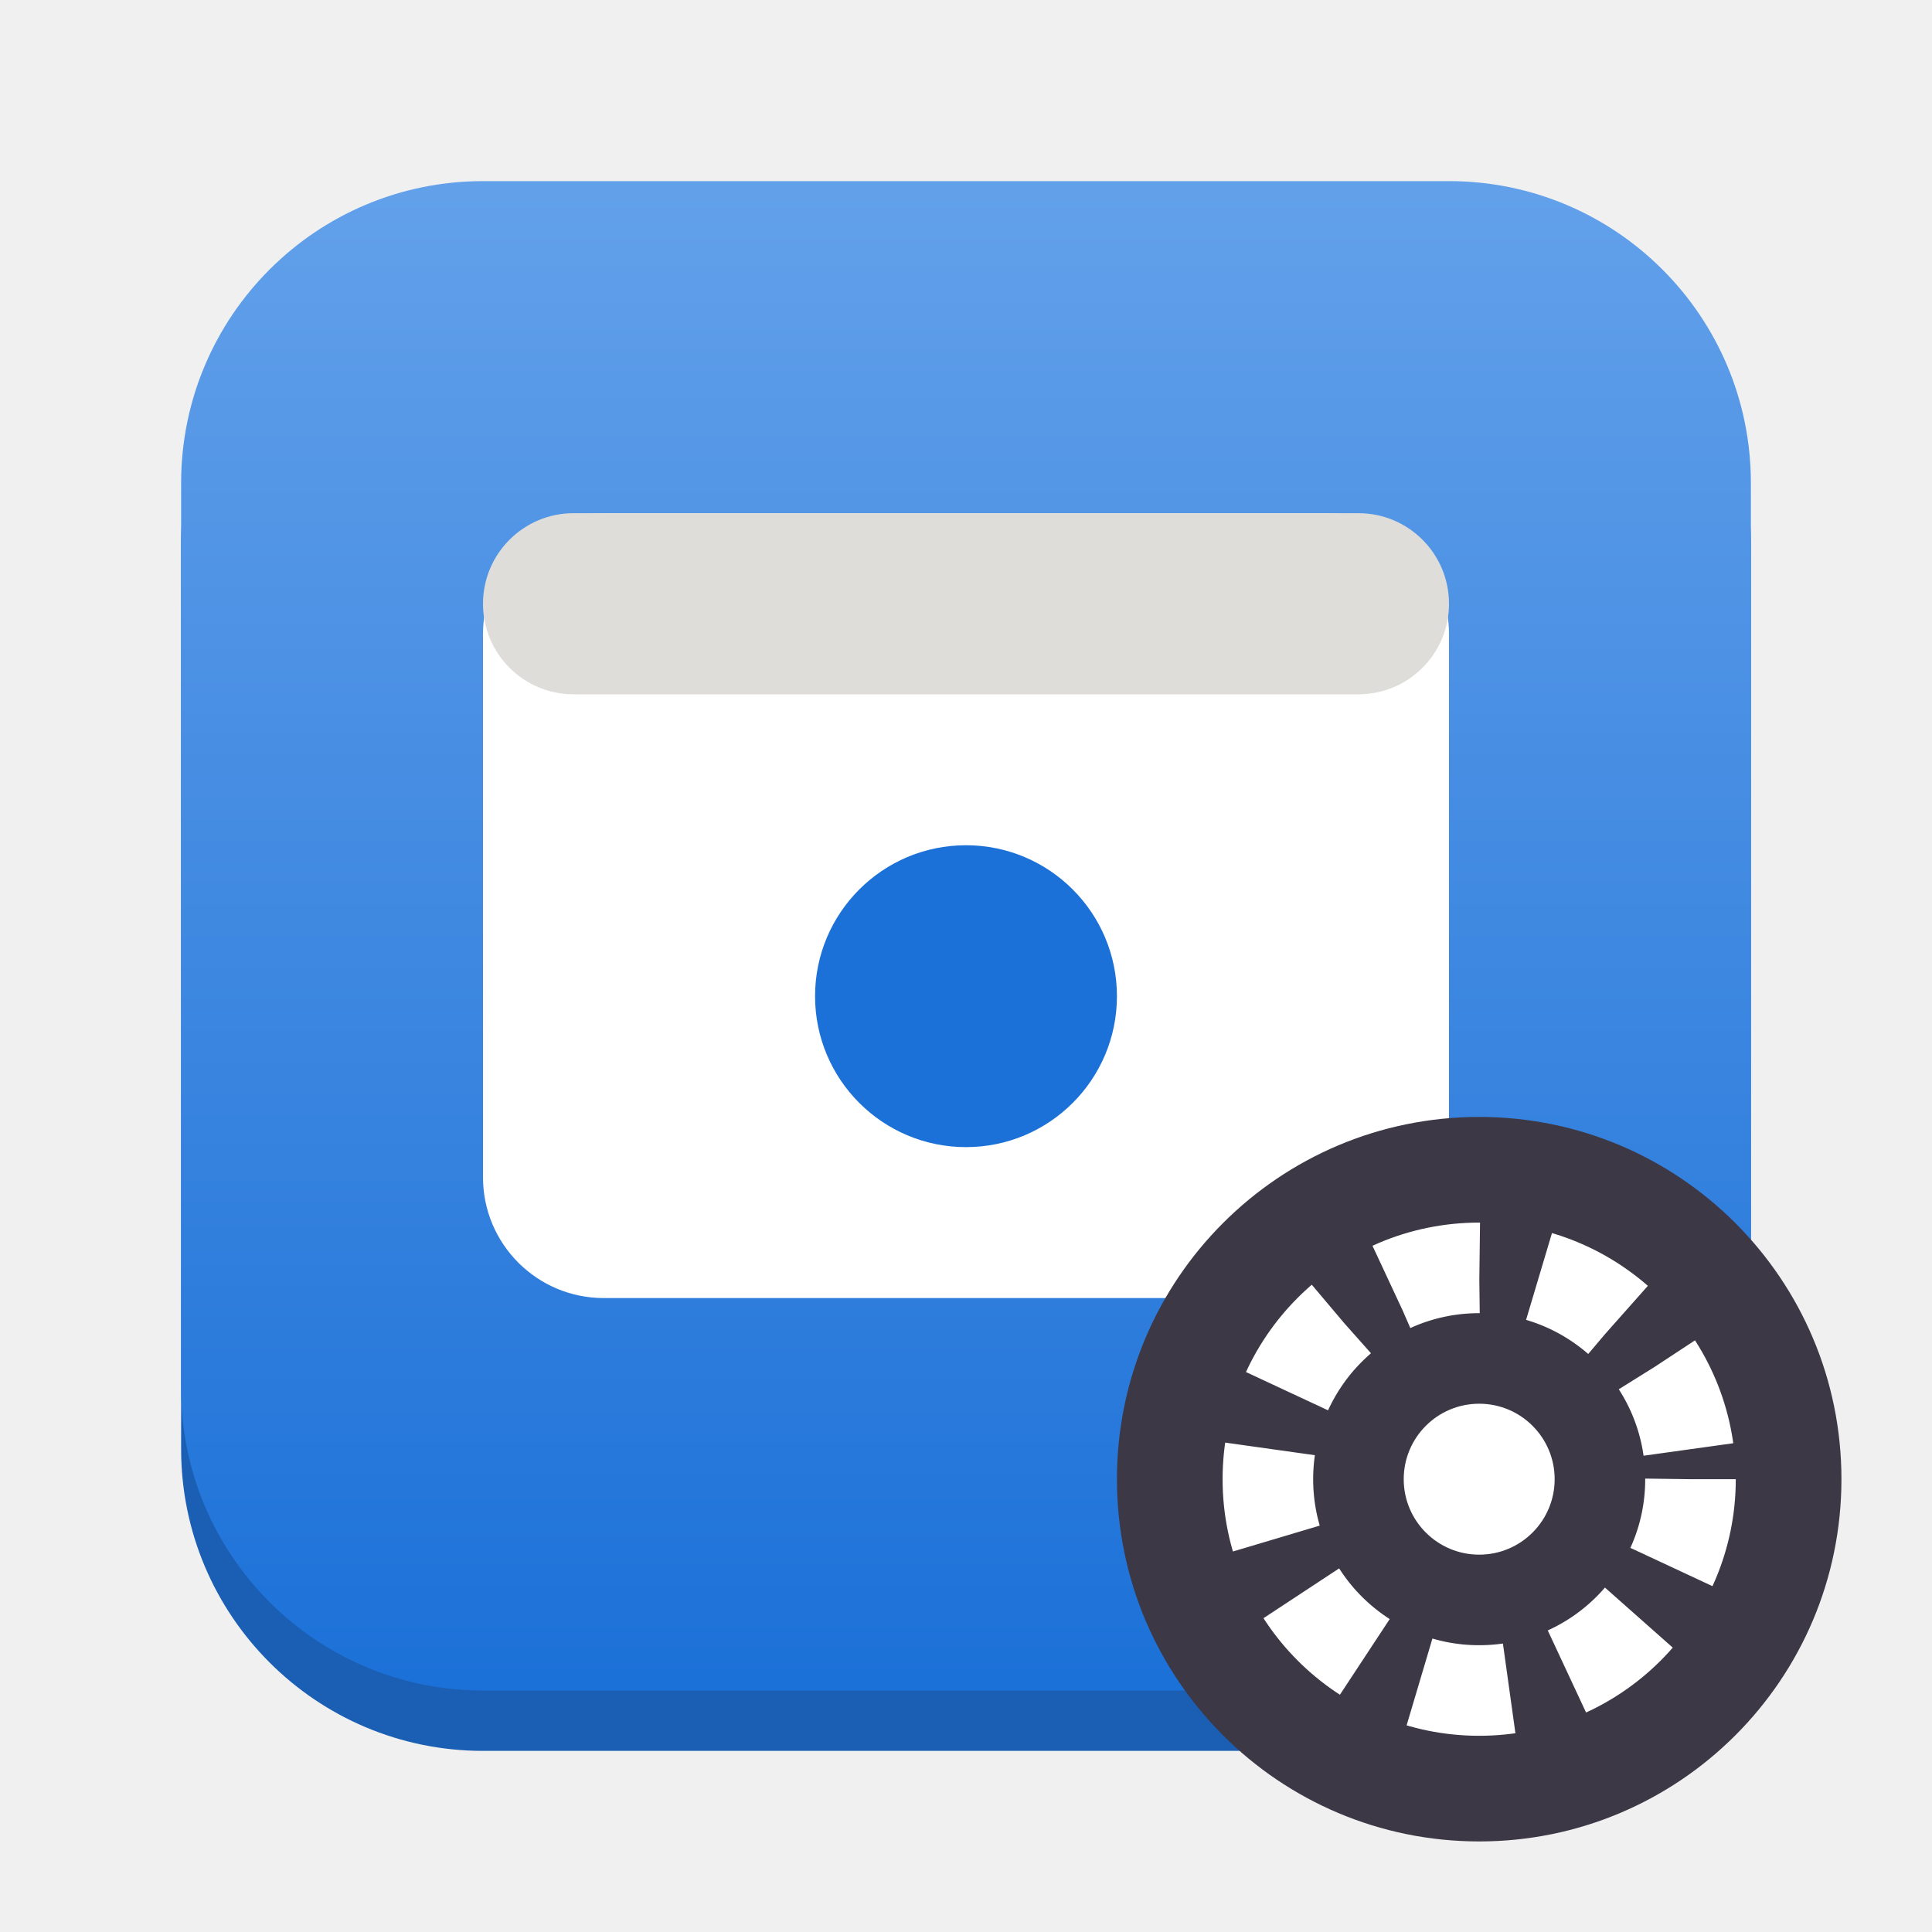
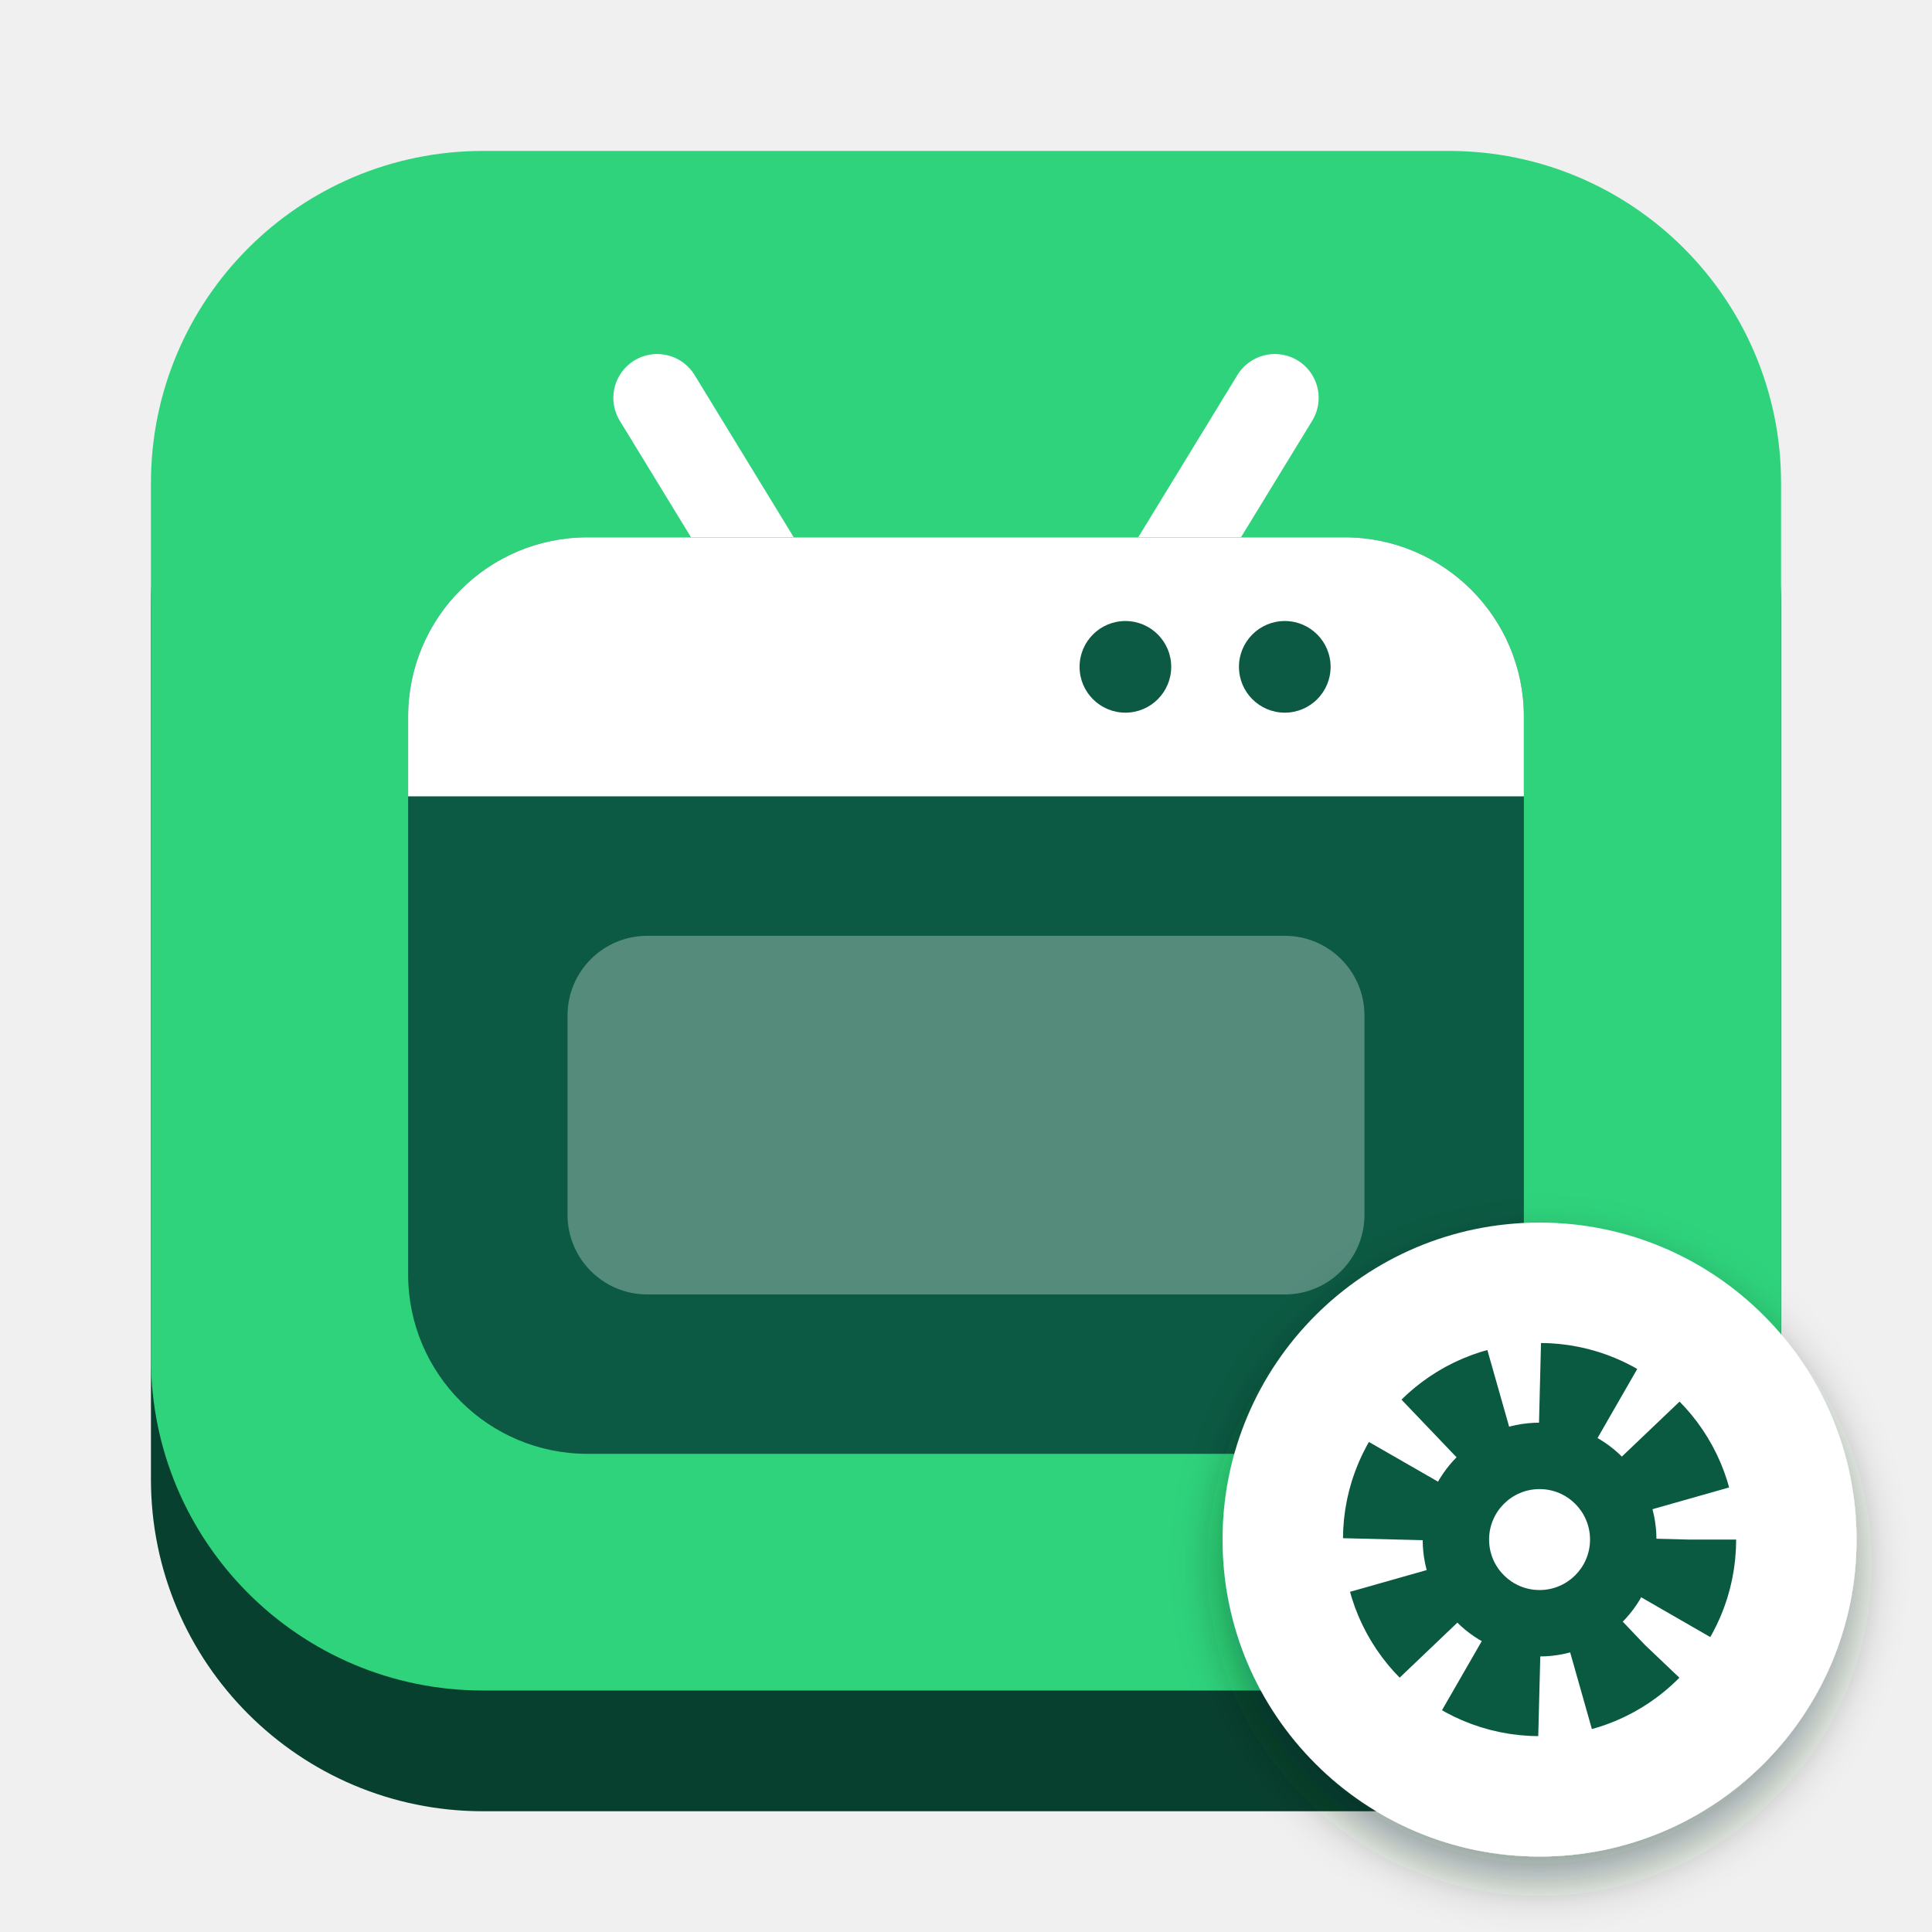
- <svg xmlns="http://www.w3.org/2000/svg" width="128" height="128" viewBox="0 0 128 128">
+ <svg xmlns="http://www.w3.org/2000/svg" width="64" height="64" viewBox="0 0 64 64">
+   <rect x="5" y="9" width="54" height="51" rx="11" fill="#08402f" />
+   <rect x="5" y="5" width="54" height="51" rx="11" fill="#2fd37c" />
+   <g transform="translate(32 31) scale(.66) translate(-32 -32)">
+     <path d="M22 14 L16.5 5 M42 14 L47.5 5" stroke="#ffffff" stroke-width="4.4" stroke-linecap="round" fill="none" />
+     <path d="M13 12h38a9 9 0 0 1 9 9v28a9 9 0 0 1-9 9H13a9 9 0 0 1-9-9V21a9 9 0 0 1 9-9z" fill="#0c5a43" />
+     <path d="M13 12h38a9 9 0 0 1 9 9v4H4v-4a9 9 0 0 1 9-9z" fill="#ffffff" />
+     <circle cx="40" cy="18.5" r="2.3" fill="#0c5a43" />
+     <circle cx="48" cy="18.5" r="2.3" fill="#0c5a43" />
+     <path d="M16 32h32a4 4 0 0 1 4 4v10a4 4 0 0 1-4 4H16a4 4 0 0 1-4-4V36a4 4 0 0 1 4-4z" fill="#ffffff" opacity=".3" />
+   </g>
  <defs>
-     <linearGradient id="base" x1="0" y1="0" x2="0" y2="1">
-       <stop offset="0" stop-color="#62a0ea" />
-       <stop offset="1" stop-color="#1c71d8" />
-     </linearGradient>
+     <filter id="badge-shadow" x="-40%" y="-40%" width="180%" height="180%">
+       <feDropShadow dx="0" dy=".8" stdDeviation=".8" flood-color="#022218" flood-opacity=".4" />
+     </filter>
  </defs>
-   <rect x="12" y="16" width="104" height="100" rx="20" fill="#1a5fb4" />
-   <rect x="12" y="12" width="104" height="100" rx="20" fill="url(#base)" />
-   <rect x="32" y="34" width="64" height="52" rx="8" fill="#ffffff" />
-   <rect x="32" y="34" width="64" height="12" rx="6" fill="#deddda" />
-   <circle cx="64" cy="66" r="10" fill="#1c71d8" />
-   <circle cx="98" cy="98" r="24" fill="#3d3846" />
-   <circle cx="98" cy="98" r="14" fill="none" stroke="#ffffff" stroke-width="6" stroke-dasharray="6 4" />
-   <circle cx="98" cy="98" r="5" fill="#ffffff" />
+   <circle cx="51" cy="51" r="10.5" fill="#ffffff" filter="url(#badge-shadow)" />
+   <g transform="translate(51 51) scale(.88) translate(-50 -50)">
+     <circle cx="50" cy="50" r="5.6" fill="none" stroke="#0a5a41" stroke-width="3.6" stroke-dasharray="2.9 1.5" />
+     <circle cx="50" cy="50" r="4.4" fill="#0a5a41" />
+     <circle cx="50" cy="50" r="1.9" fill="#ffffff" />
+   </g>
</svg>
